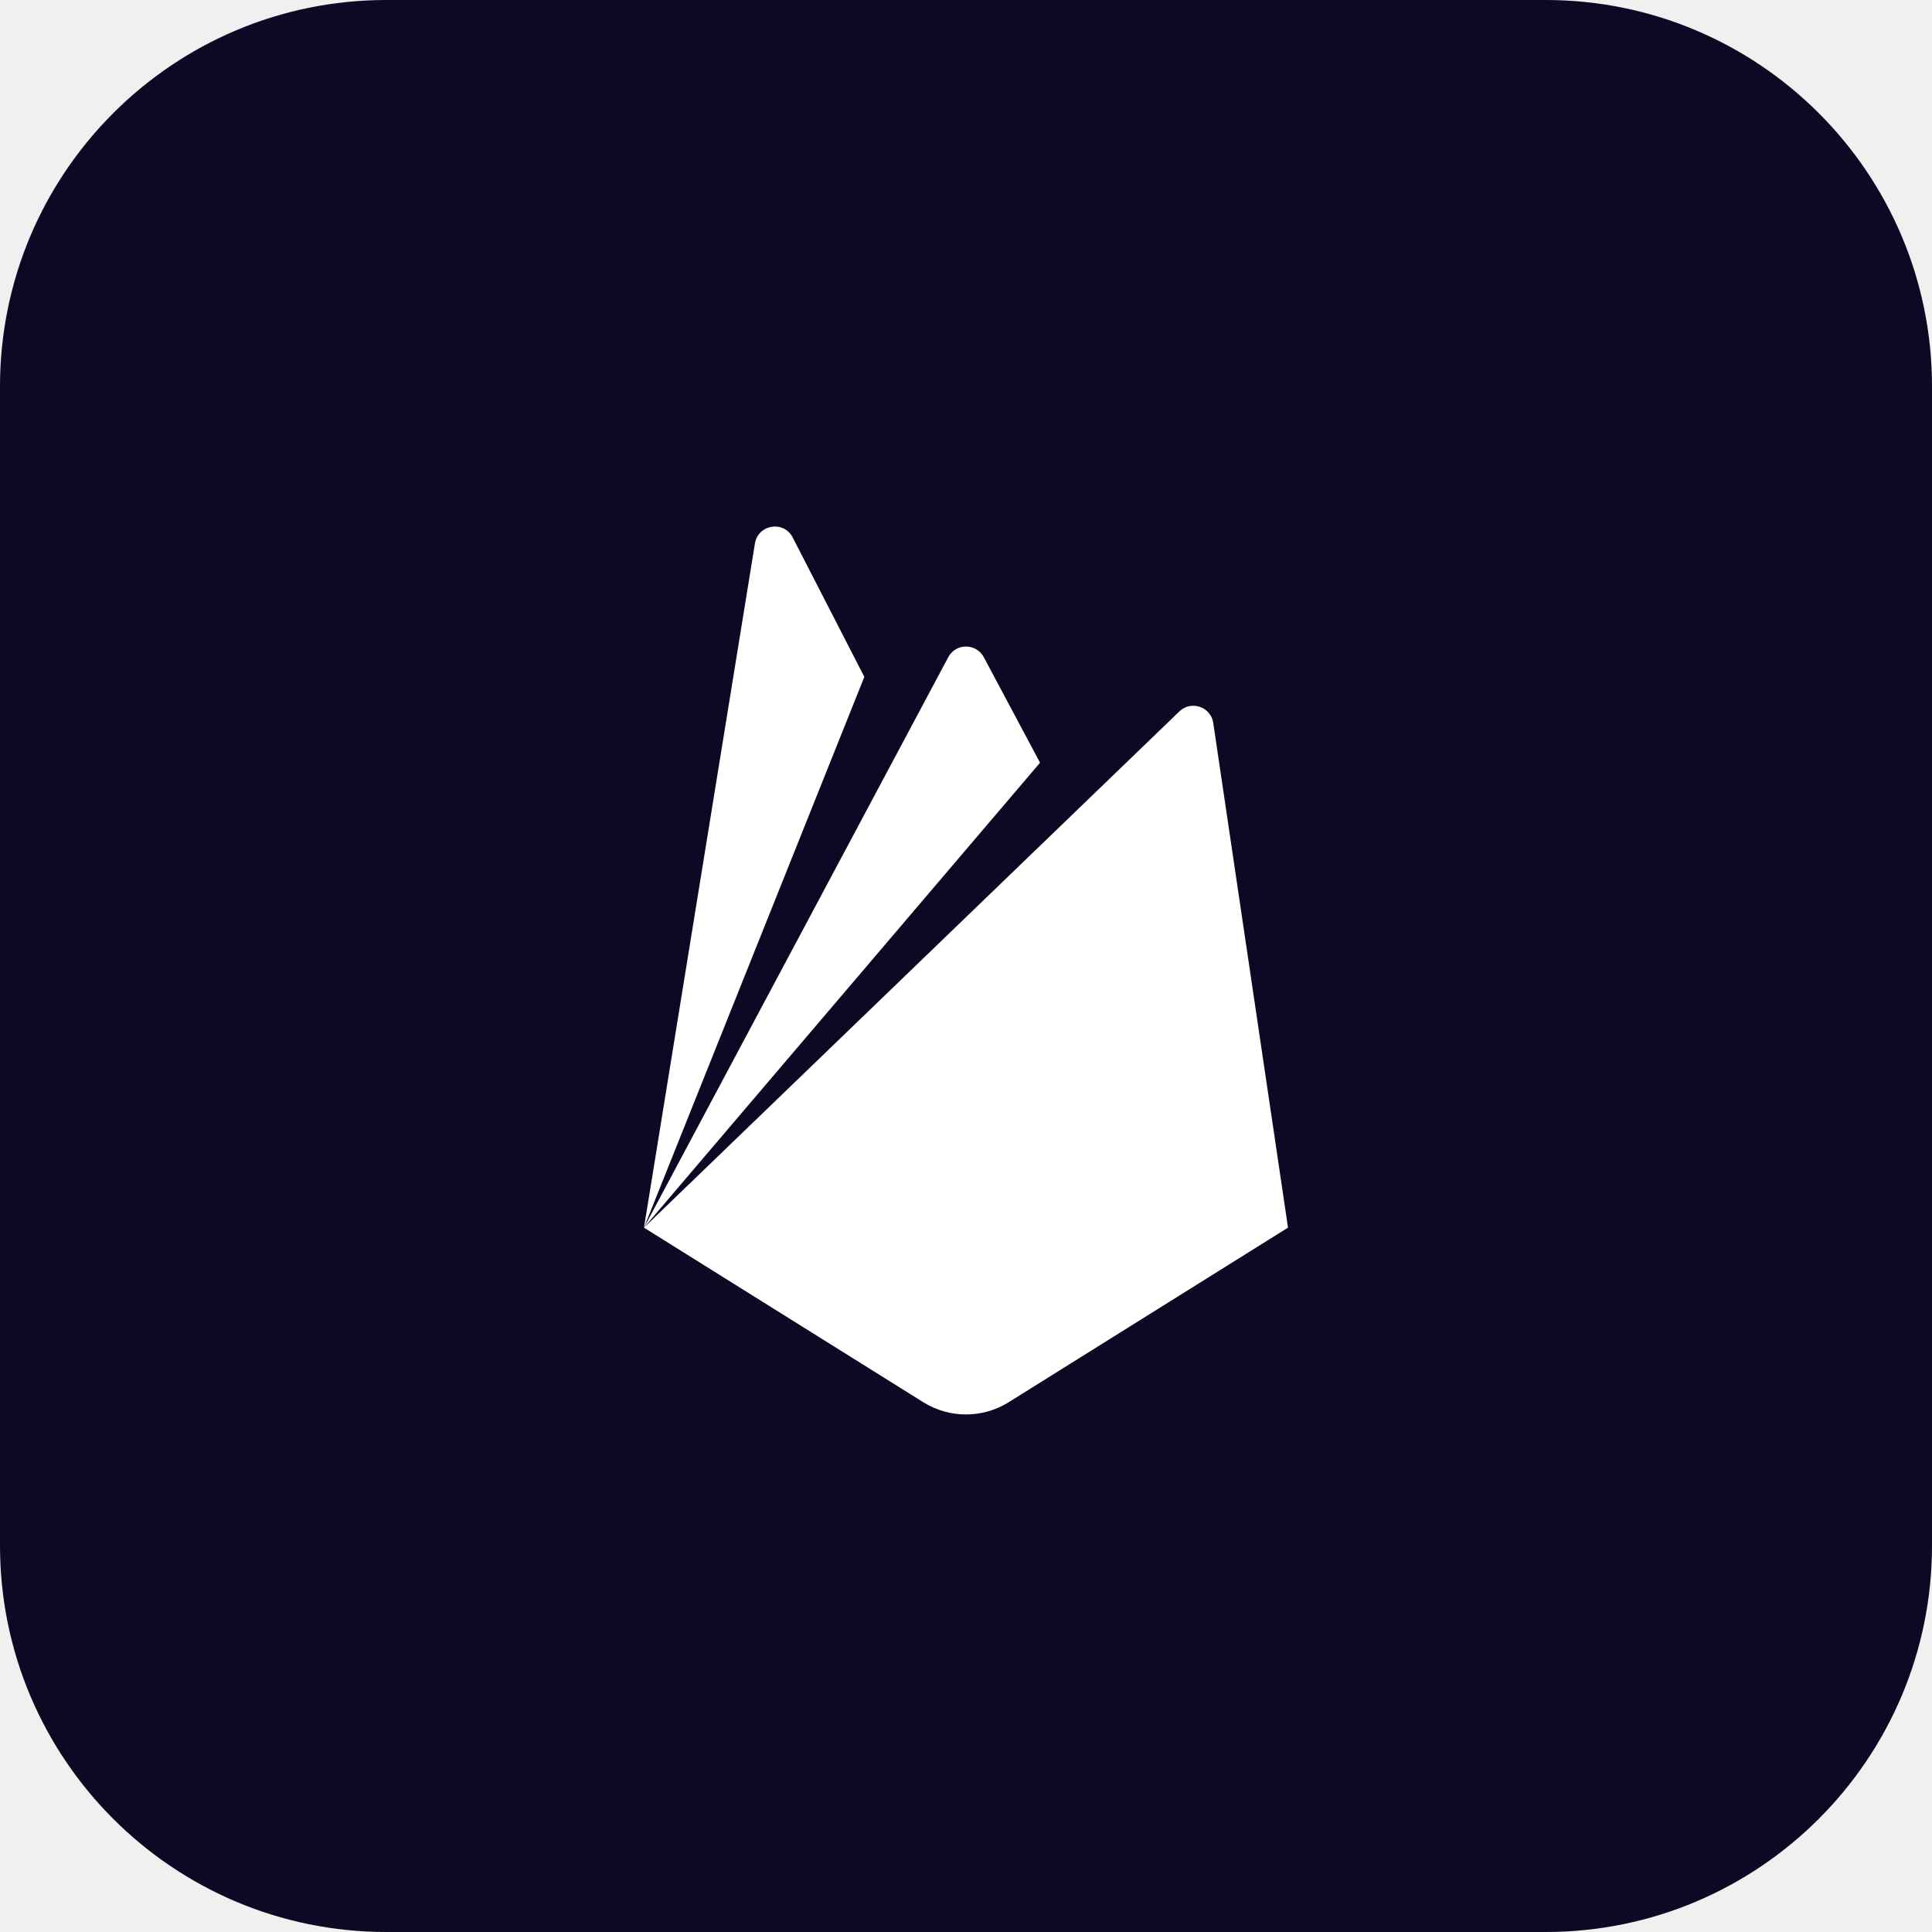
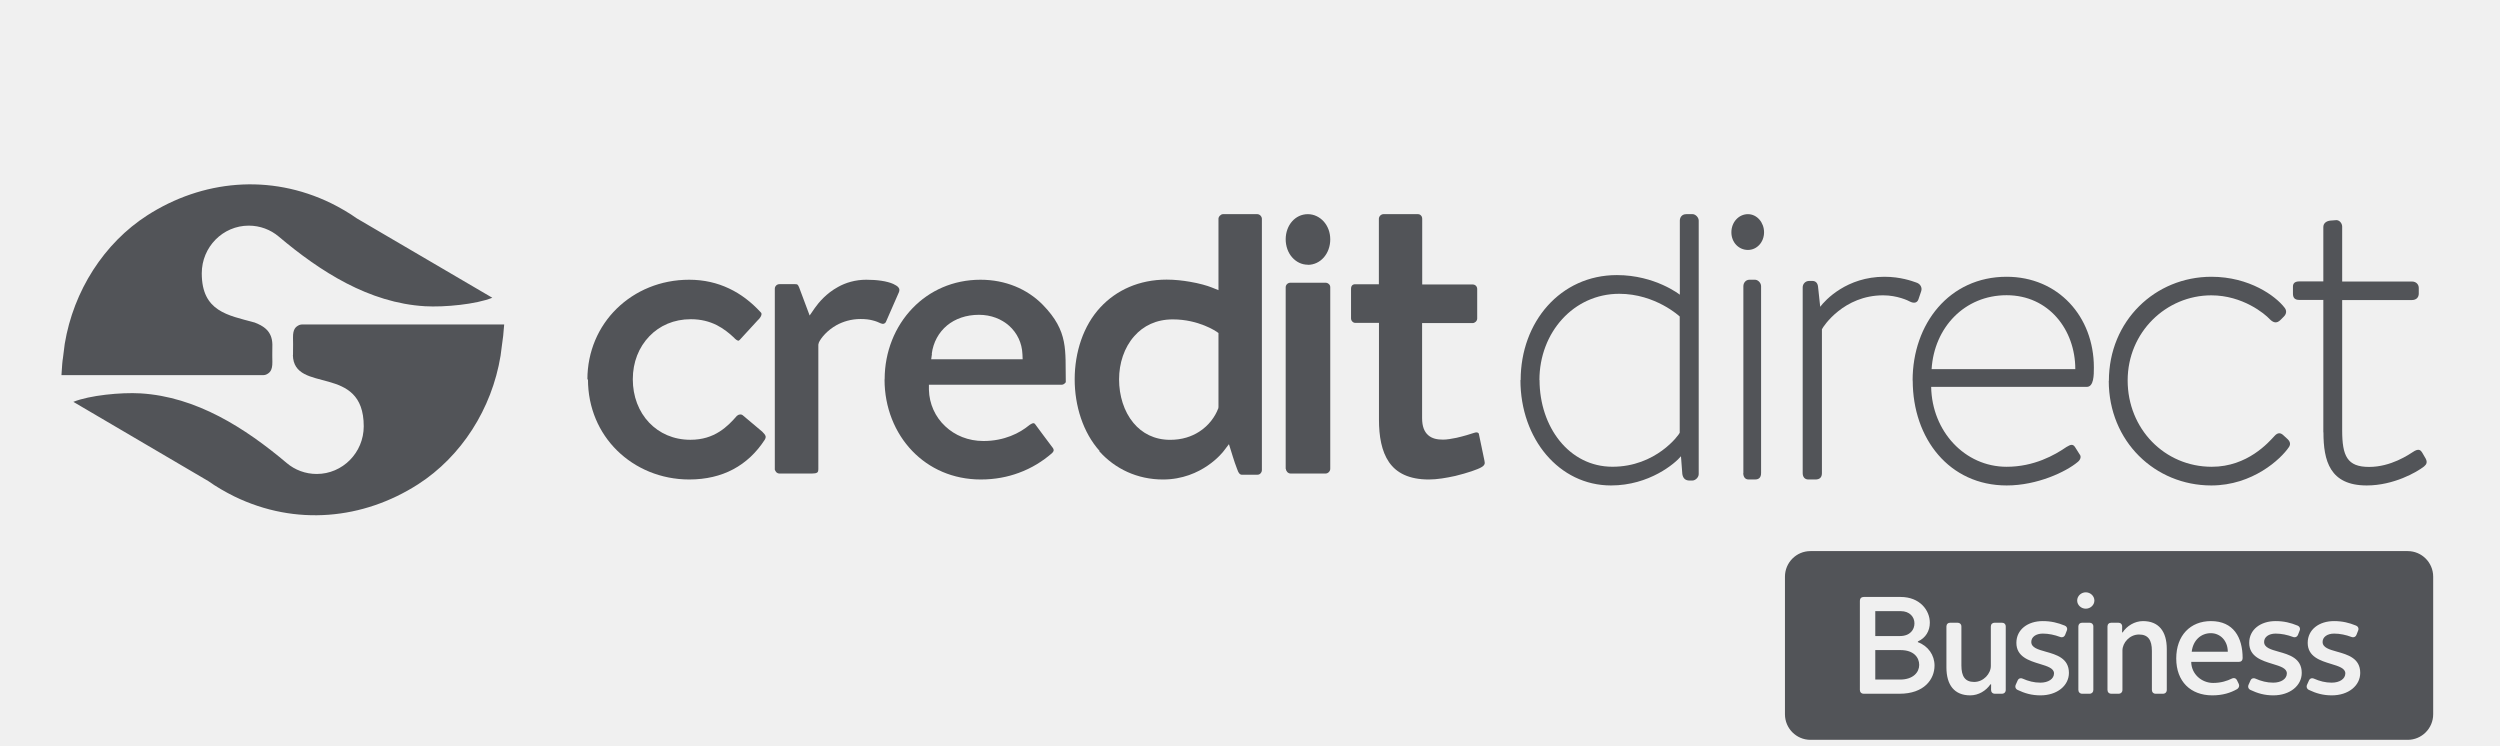
- <svg xmlns="http://www.w3.org/2000/svg" width="40" height="40" viewBox="0 0 40 40" fill="none">
-   <path d="M0 8C0 3.582 3.582 0 8 0H32C36.418 0 40 3.582 40 8V32C40 36.418 36.418 40 32 40H8C3.582 40 0 36.418 0 32V8Z" fill="#0D0823" />
-   <path d="M15.63 11.252L13.333 25.417L17.895 14.014L16.412 11.128C16.229 10.77 15.695 10.855 15.63 11.252ZM19.637 13.599L13.333 25.417L21.533 15.791L20.368 13.606C20.212 13.315 19.797 13.312 19.637 13.599ZM19.117 29.032L13.333 25.417L24.425 14.722C24.67 14.497 25.07 14.636 25.119 14.968L26.667 25.417L20.883 29.032C20.343 29.369 19.657 29.369 19.117 29.032Z" fill="white" />
+ <svg xmlns="http://www.w3.org/2000/svg" width="208" height="62" viewBox="0 0 208 62" fill="none">
+   <path d="M114.73 34.923C114.73 36.293 114.943 37.55 115.57 38.457C116.179 39.336 117.212 39.894 118.881 39.894C119.564 39.894 120.339 39.761 121.068 39.601C122.082 39.355 122.958 39.053 123.254 38.873C123.373 38.807 123.465 38.722 123.502 38.637C123.539 38.571 123.539 38.467 123.511 38.353L123.05 36.142C123.05 36.142 123.05 36.104 123.041 36.085C123.041 36.085 123.004 36.019 122.958 36C122.912 35.972 122.847 35.963 122.774 35.981C122.737 35.981 122.709 35.991 122.672 36.01H122.654C122.386 36.104 121.768 36.293 121.178 36.426C120.772 36.511 120.366 36.577 120.062 36.577C119.573 36.577 119.149 36.492 118.826 36.208C118.503 35.925 118.319 35.481 118.319 34.791V26.881H122.525C122.617 26.881 122.709 26.834 122.783 26.768C122.857 26.692 122.903 26.598 122.903 26.503V24.055C122.903 23.942 122.866 23.848 122.801 23.781C122.737 23.715 122.636 23.668 122.534 23.668H118.328V18.206C118.328 18.092 118.291 17.988 118.217 17.922C118.153 17.856 118.079 17.818 117.977 17.818H115.091C115.008 17.818 114.906 17.866 114.832 17.941C114.768 18.007 114.722 18.111 114.722 18.206V23.649H112.738C112.637 23.649 112.554 23.687 112.498 23.744C112.434 23.81 112.406 23.914 112.406 24.037V26.484C112.406 26.588 112.443 26.683 112.517 26.758C112.582 26.824 112.655 26.862 112.748 26.862H114.73V34.914V34.923Z" fill="#525458" />
+   <path d="M108.81 22.035C109.332 22.035 109.801 21.804 110.137 21.423C110.473 21.041 110.677 20.509 110.677 19.917C110.677 19.324 110.473 18.812 110.137 18.431C109.801 18.059 109.332 17.818 108.81 17.818C108.287 17.818 107.827 18.049 107.5 18.421C107.172 18.792 106.969 19.324 106.969 19.907C106.969 20.489 107.172 21.041 107.508 21.413C107.836 21.784 108.287 22.025 108.818 22.025" fill="#525458" />
+   <path d="M106.987 39.009C106.987 39.103 107.035 39.198 107.101 39.274C107.177 39.35 107.272 39.397 107.367 39.397H110.298C110.392 39.397 110.487 39.35 110.563 39.274C110.63 39.208 110.677 39.103 110.677 39.009V23.901C110.677 23.788 110.639 23.702 110.563 23.636C110.487 23.56 110.383 23.523 110.288 23.523H107.358C107.263 23.523 107.158 23.56 107.083 23.636C107.016 23.702 106.969 23.797 106.969 23.901V39.009H106.987Z" fill="#525458" />
+   <path d="M101.34 34.023C101.109 34.628 100.599 35.394 99.765 35.923C99.145 36.32 98.349 36.594 97.358 36.594C96.043 36.594 95.015 36.046 94.302 35.186C93.505 34.231 93.107 32.907 93.107 31.565C93.107 30.222 93.533 28.908 94.376 27.963C95.126 27.112 96.191 26.573 97.58 26.573C99.747 26.573 101.192 27.584 101.201 27.584L101.377 27.707V33.881L101.349 34.023H101.34ZM91.458 37.54C92.773 39.015 94.635 39.894 96.756 39.894C100.025 39.894 101.776 37.568 101.785 37.559L102.248 36.954C102.46 37.606 102.664 38.353 102.914 38.986C102.97 39.175 103.044 39.317 103.127 39.412C103.173 39.459 103.238 39.497 103.312 39.497H104.618C104.721 39.497 104.813 39.459 104.878 39.383C104.942 39.317 104.989 39.213 104.989 39.119V18.197C104.989 18.111 104.942 18.007 104.868 17.932C104.803 17.866 104.702 17.818 104.609 17.818H101.747C101.664 17.818 101.572 17.866 101.498 17.941C101.423 18.017 101.377 18.111 101.377 18.197V24.143L100.84 23.926C100.442 23.765 99.784 23.576 99.006 23.444C98.413 23.34 97.737 23.264 97.062 23.264C94.783 23.264 92.884 24.134 91.551 25.571C88.698 28.634 88.727 34.439 91.486 37.521" fill="#525458" />
+   <path d="M77.522 29.44C77.644 28.487 78.096 27.656 78.803 27.07C79.471 26.523 80.376 26.192 81.45 26.192C82.457 26.192 83.324 26.541 83.965 27.108C84.624 27.703 85.028 28.524 85.067 29.469L85.085 29.893H77.475L77.54 29.431L77.522 29.44ZM73.594 31.584C73.594 33.897 74.451 36.022 75.911 37.532C77.314 38.987 79.283 39.893 81.6 39.893C82.787 39.893 83.832 39.685 84.755 39.345C85.848 38.949 86.762 38.363 87.506 37.721C87.61 37.627 87.657 37.542 87.666 37.466C87.666 37.391 87.629 37.296 87.553 37.211C87.063 36.579 86.592 35.908 86.112 35.276C86.074 35.238 86.037 35.21 85.999 35.21C85.914 35.21 85.82 35.247 85.707 35.323C85.707 35.323 85.669 35.351 85.641 35.37C85.236 35.701 84.727 36.031 84.087 36.277C83.456 36.522 82.702 36.692 81.826 36.692C80.545 36.692 79.443 36.22 78.652 35.474C77.804 34.69 77.314 33.595 77.286 32.424V32.009H88.335C88.42 32.009 88.514 31.971 88.589 31.895C88.627 31.867 88.656 31.829 88.674 31.791C88.617 29.166 88.938 27.58 86.753 25.352C85.462 24.039 83.644 23.274 81.582 23.274C79.293 23.274 77.333 24.181 75.93 25.635C74.46 27.155 73.603 29.27 73.603 31.555" fill="#525458" />
+   <path d="M64.464 39.011C64.464 39.105 64.51 39.199 64.575 39.275C64.65 39.35 64.743 39.397 64.835 39.397H67.566C67.752 39.397 67.909 39.378 67.993 39.312C68.058 39.275 68.086 39.171 68.086 39.02V28.671L68.132 28.492C68.318 28.096 68.829 27.484 69.6 27.051C70.138 26.759 70.807 26.542 71.606 26.542C72.005 26.542 72.321 26.58 72.6 26.655C72.878 26.721 73.092 26.815 73.296 26.91C73.389 26.947 73.482 26.957 73.556 26.928C73.621 26.9 73.686 26.844 73.723 26.749L74.791 24.31C74.819 24.244 74.829 24.169 74.829 24.122C74.829 24.037 74.791 23.962 74.736 23.896C74.643 23.792 74.494 23.708 74.318 23.623C73.788 23.387 72.971 23.274 72.07 23.274C71.169 23.274 70.352 23.519 69.721 23.877C68.755 24.404 68.123 25.158 67.798 25.619L67.362 26.25L66.489 23.915C66.442 23.802 66.405 23.727 66.349 23.679C66.312 23.651 66.256 23.642 66.154 23.642H64.845C64.752 23.642 64.65 23.679 64.575 23.755C64.51 23.821 64.464 23.915 64.464 24.018V39.048H64.445L64.464 39.011Z" fill="#525458" />
+   <path d="M48.919 31.565C48.919 33.94 49.839 36.003 51.339 37.48C52.867 38.984 54.993 39.893 57.347 39.893C58.733 39.893 59.958 39.6 60.992 39.051C62.065 38.483 62.947 37.641 63.631 36.581C63.697 36.467 63.716 36.373 63.697 36.287C63.659 36.174 63.555 36.041 63.413 35.909L61.78 34.536C61.733 34.499 61.647 34.47 61.562 34.489C61.467 34.489 61.372 34.546 61.305 34.603C60.926 35.038 60.47 35.53 59.853 35.918C59.227 36.316 58.448 36.59 57.442 36.59C56.037 36.59 54.851 36.051 54.006 35.161C53.142 34.252 52.649 32.984 52.649 31.555C52.649 30.126 53.152 28.887 54.025 27.978C54.879 27.088 56.066 26.558 57.48 26.558C58.325 26.558 59.018 26.748 59.616 27.041C60.195 27.334 60.679 27.722 61.096 28.12L61.144 28.177C61.239 28.262 61.334 28.328 61.41 28.347C61.448 28.347 61.495 28.338 61.552 28.271L63.09 26.596H63.099C63.242 26.445 63.337 26.303 63.355 26.17C63.365 26.104 63.355 26.028 63.28 25.972C62.511 25.139 61.647 24.467 60.66 24.003C59.682 23.539 58.581 23.274 57.338 23.274C54.955 23.274 52.839 24.183 51.31 25.678C49.792 27.164 48.871 29.237 48.871 31.574" fill="#525458" />
+   <path d="M193.311 35.972C193.311 38.341 193.843 40.39 196.913 40.39C199.152 40.39 201.083 39.281 201.68 38.811C201.894 38.632 201.969 38.453 201.82 38.162L201.531 37.664C201.419 37.485 201.279 37.307 200.887 37.523C200.393 37.842 198.928 38.848 197.109 38.848C195.289 38.848 194.869 37.946 194.869 35.803V24.964H200.672C201.027 24.964 201.242 24.748 201.242 24.428V23.958C201.242 23.667 201.027 23.422 200.672 23.422H194.869V18.854C194.869 18.562 194.617 18.28 194.337 18.318L193.871 18.355C193.553 18.393 193.301 18.572 193.301 18.891V23.413H191.305C190.988 23.413 190.773 23.526 190.773 23.845V24.419C190.773 24.738 190.885 24.954 191.305 24.954H193.301V35.972H193.311Z" fill="#525458" />
+   <path d="M175.449 31.69C175.449 36.727 179.303 40.39 183.98 40.39C187.413 40.39 189.77 38.196 190.444 37.189C190.584 36.972 190.556 36.756 190.332 36.539L190.014 36.247C189.761 35.993 189.518 35.955 189.228 36.285C188.76 36.784 187.011 38.836 184.018 38.836C180.089 38.836 177.021 35.673 177.021 31.652C177.021 27.632 180.229 24.572 183.98 24.572C186.59 24.572 188.442 26.116 188.835 26.549C189.125 26.841 189.406 26.944 189.733 26.624L190.023 26.332C190.238 26.116 190.276 25.833 190.06 25.579C189.34 24.647 187.17 23.027 183.99 23.027C179.312 23.027 175.459 26.69 175.459 31.69" fill="#525458" />
+   <path d="M160.71 30.711C160.921 27.255 163.448 24.562 166.95 24.562C170.451 24.562 172.665 27.434 172.665 30.711H160.7H160.71ZM159.138 31.652C159.138 36.501 162.189 40.39 166.958 40.39C169.514 40.39 171.903 39.241 172.849 38.45C173.134 38.234 173.162 37.951 173.024 37.801L172.638 37.189C172.463 36.934 172.289 36.972 171.93 37.189C170.947 37.867 169.229 38.836 166.95 38.836C163.476 38.836 160.737 35.889 160.673 32.189H173.612C174.21 32.189 174.21 31.219 174.21 30.569C174.21 26.323 171.232 23.027 166.95 23.027C162.18 23.027 159.129 26.944 159.129 31.652" fill="#525458" />
+   <path d="M149.984 39.361C149.984 39.651 150.127 39.894 150.46 39.894H151.041C151.403 39.894 151.584 39.716 151.584 39.361V27.396C151.698 27.143 153.403 24.571 156.678 24.571C157.84 24.571 158.754 25.001 158.935 25.104C159.23 25.244 159.515 25.216 159.62 24.889L159.839 24.243C159.953 23.925 159.772 23.598 159.401 23.495C159.077 23.383 158.125 23.027 156.783 23.027C153.66 23.027 151.869 24.954 151.441 25.525L151.26 23.841C151.222 23.523 151.041 23.373 150.784 23.373H150.527C150.203 23.373 149.984 23.626 149.984 23.907V39.333V39.361Z" fill="#525458" />
+   <path d="M145.429 20.795C146.185 20.795 146.77 20.137 146.77 19.327C146.77 18.517 146.185 17.818 145.429 17.818C144.672 17.818 144.051 18.476 144.051 19.327C144.051 20.177 144.672 20.795 145.429 20.795Z" fill="#525458" />
+   <path d="M145.039 39.356C145.039 39.648 145.172 39.893 145.481 39.893H146.019C146.354 39.893 146.522 39.714 146.522 39.356V23.812C146.522 23.52 146.248 23.274 146.019 23.274H145.551C145.251 23.274 145.048 23.529 145.048 23.812V39.356H145.039Z" fill="#525458" />
+   <path d="M128.08 31.619C128.08 27.671 130.921 24.444 134.721 24.444C137.74 24.444 139.753 26.332 139.753 26.332V36.005C139.687 36.185 137.777 38.833 134.156 38.833C130.535 38.833 128.09 35.502 128.09 31.619H128.08ZM126.5 31.619C126.5 36.517 129.726 40.39 134.034 40.39C137.232 40.39 139.386 38.539 139.857 37.96L139.969 39.441C140.035 39.839 140.261 39.982 140.58 39.982H140.797C141.051 39.982 141.333 39.725 141.333 39.441V18.359C141.333 18.065 141.041 17.818 140.835 17.818H140.298C139.941 17.818 139.762 18.075 139.762 18.359V24.52C139.762 24.52 137.712 22.887 134.523 22.887C129.82 22.887 126.519 26.798 126.519 31.619" fill="#525458" />
+   <path fill-rule="evenodd" clip-rule="evenodd" d="M21.138 26.815C21.928 27.11 22.642 27.549 22.661 28.656C22.661 29.772 22.642 29.486 22.661 30.115C22.67 30.84 22.435 31.022 22.144 31.165C22.097 31.184 21.984 31.212 21.918 31.212H5.113C5.113 31.212 5.16 30.497 5.179 30.259C5.179 30.144 5.235 29.801 5.235 29.801L5.386 28.608C6.119 24.182 8.666 20.223 12.256 17.915C16.824 14.986 22.435 14.423 27.539 16.903C28.291 17.275 29.08 17.733 29.691 18.172L40.96 24.773C39.625 25.317 36.984 25.575 35.358 25.479C30.706 25.203 26.646 22.598 23.187 19.679C22.51 19.107 21.636 18.773 20.696 18.773C18.544 18.773 16.787 20.547 16.787 22.741C16.787 25.918 18.958 26.223 21.148 26.824" fill="#525458" />
+   <path fill-rule="evenodd" clip-rule="evenodd" d="M24.378 29.552C24.378 28.436 24.396 28.722 24.378 28.092C24.368 27.367 24.603 27.186 24.895 27.043C24.942 27.024 25.054 26.995 25.12 26.995H41.948L41.864 27.949L41.798 28.445L41.647 29.599C40.923 34.026 38.376 37.984 34.785 40.293C30.216 43.222 24.603 43.785 19.498 41.304C18.746 40.932 17.956 40.474 17.345 40.035L6.102 33.434C7.437 32.891 10.059 32.633 11.686 32.728C16.339 33.005 20.401 35.609 23.86 38.528C24.537 39.101 25.412 39.434 26.352 39.434C28.505 39.434 30.263 37.66 30.263 35.466C30.263 30.21 24.434 32.814 24.368 29.542" fill="#525458" />
+   <path fill-rule="evenodd" clip-rule="evenodd" d="M150.63 45.851H200.319C201.491 45.851 202.441 46.804 202.441 47.98V59.425C202.441 60.601 201.491 61.554 200.319 61.554H150.63C149.458 61.554 148.508 60.601 148.508 59.425V47.98C148.508 46.804 149.458 45.851 150.63 45.851ZM158.135 49.667H155.063C154.87 49.667 154.742 49.789 154.742 49.982V57.404C154.742 57.591 154.87 57.719 155.063 57.719H158.048C160.079 57.719 160.953 56.528 160.953 55.372C160.953 54.514 160.428 53.743 159.567 53.427V53.369C160.225 53.077 160.562 52.481 160.562 51.81C160.562 50.776 159.73 49.667 158.135 49.667ZM156.023 50.846H158.135C158.898 50.846 159.282 51.343 159.282 51.856C159.288 52.382 158.927 52.919 158.071 52.919H156.023V50.846ZM156.023 56.54V54.087H158.129C159.218 54.087 159.678 54.7 159.678 55.319C159.678 55.932 159.177 56.54 158.083 56.54H156.023ZM165.661 56.937C165.656 57.042 165.656 57.27 165.656 57.398C165.656 57.591 165.784 57.719 165.975 57.719H166.557C166.75 57.719 166.878 57.591 166.878 57.398V52.125C166.878 51.932 166.75 51.81 166.557 51.81H165.952C165.766 51.81 165.638 51.932 165.638 52.125V55.407C165.638 56.043 165.033 56.738 164.253 56.738C163.491 56.738 163.188 56.271 163.188 55.366V52.125C163.188 51.932 163.054 51.81 162.868 51.81H162.262C162.07 51.81 161.942 51.932 161.942 52.125V55.524C161.942 57.001 162.611 57.854 163.921 57.854C164.619 57.854 165.242 57.468 165.603 56.937H165.661ZM169.76 56.797C169.235 56.797 168.764 56.674 168.287 56.464C168.234 56.44 168.182 56.429 168.135 56.429C168.019 56.429 167.92 56.493 167.868 56.616L167.711 56.966C167.687 57.019 167.676 57.071 167.676 57.118C167.676 57.235 167.739 57.34 167.856 57.398C168.455 57.684 169.037 57.854 169.771 57.854C171.15 57.854 172.134 57.048 172.134 55.985C172.134 54.762 171.086 54.467 170.202 54.219C169.559 54.038 169.003 53.882 169.003 53.41C169.003 53.001 169.386 52.715 169.963 52.715C170.44 52.715 170.941 52.82 171.406 52.995C171.453 53.013 171.5 53.019 171.54 53.019C171.662 53.019 171.767 52.949 171.819 52.82L171.959 52.464C171.976 52.417 171.989 52.37 171.989 52.33C171.989 52.207 171.913 52.102 171.785 52.049C171.214 51.816 170.655 51.675 169.957 51.675C168.712 51.675 167.763 52.376 167.763 53.486C167.763 54.646 168.826 54.969 169.713 55.24C170.348 55.433 170.894 55.599 170.894 56.026C170.894 56.487 170.417 56.797 169.76 56.797ZM173.537 50.642C173.927 50.642 174.253 50.338 174.253 49.965C174.253 49.591 173.927 49.281 173.537 49.281C173.147 49.281 172.821 49.591 172.821 49.965C172.821 50.338 173.147 50.642 173.537 50.642ZM173.235 57.719H173.851C174.038 57.719 174.166 57.591 174.166 57.404V52.119C174.166 51.932 174.038 51.81 173.851 51.81H173.235C173.048 51.81 172.92 51.932 172.92 52.119V57.404C172.92 57.591 173.048 57.719 173.235 57.719ZM176.558 52.616C176.564 52.511 176.564 52.271 176.564 52.125C176.564 51.932 176.436 51.81 176.244 51.81H175.662C175.469 51.81 175.342 51.932 175.342 52.125V57.398C175.342 57.591 175.469 57.719 175.662 57.719H176.267C176.453 57.719 176.587 57.591 176.587 57.398V54.122C176.587 53.48 177.186 52.791 177.966 52.791C178.729 52.791 179.037 53.252 179.037 54.157V57.398C179.037 57.591 179.166 57.719 179.351 57.719H179.957C180.149 57.719 180.277 57.591 180.277 57.398V54C180.277 52.528 179.608 51.675 178.298 51.675C177.6 51.675 176.948 52.084 176.605 52.616H176.558ZM182.309 55.068H186.279C186.464 55.068 186.587 54.946 186.587 54.753C186.587 53.03 185.824 51.675 183.95 51.675C182.245 51.675 181.063 52.861 181.063 54.788C181.063 56.691 182.25 57.854 184.067 57.854C184.928 57.854 185.586 57.643 186.127 57.334C186.232 57.264 186.296 57.159 186.296 57.042C186.296 56.989 186.279 56.931 186.255 56.878L186.115 56.592C186.057 56.475 185.964 56.417 185.854 56.417C185.801 56.417 185.754 56.429 185.702 56.452C185.289 56.657 184.777 56.82 184.131 56.82C183.176 56.82 182.32 56.084 182.309 55.068ZM182.35 54.227C182.46 53.258 183.135 52.68 183.939 52.68C184.701 52.68 185.347 53.276 185.353 54.227H182.35ZM189.131 56.797C188.607 56.797 188.135 56.674 187.658 56.464C187.606 56.44 187.553 56.429 187.507 56.429C187.391 56.429 187.291 56.493 187.239 56.616L187.082 56.966C187.059 57.019 187.047 57.071 187.047 57.118C187.047 57.235 187.111 57.34 187.227 57.398C187.827 57.684 188.409 57.854 189.142 57.854C190.521 57.854 191.505 57.048 191.505 55.985C191.505 54.762 190.457 54.467 189.573 54.219C188.93 54.038 188.374 53.882 188.374 53.41C188.374 53.001 188.758 52.715 189.334 52.715C189.811 52.715 190.312 52.82 190.778 52.995C190.825 53.013 190.871 53.019 190.912 53.019C191.033 53.019 191.139 52.949 191.191 52.82L191.331 52.464C191.348 52.417 191.36 52.37 191.36 52.33C191.36 52.207 191.284 52.102 191.156 52.049C190.585 51.816 190.027 51.675 189.329 51.675C188.083 51.675 187.134 52.376 187.134 53.486C187.134 54.646 188.197 54.969 189.084 55.24C189.72 55.433 190.266 55.599 190.266 56.026C190.266 56.487 189.788 56.797 189.131 56.797ZM193.996 56.797C193.473 56.797 193.001 56.674 192.524 56.464C192.472 56.44 192.419 56.429 192.373 56.429C192.256 56.429 192.158 56.493 192.105 56.616L191.948 56.966C191.924 57.019 191.913 57.071 191.913 57.118C191.913 57.235 191.977 57.34 192.094 57.398C192.693 57.684 193.275 57.854 194.008 57.854C195.388 57.854 196.371 57.048 196.371 55.985C196.371 54.762 195.323 54.467 194.439 54.219C193.796 54.038 193.24 53.882 193.24 53.41C193.24 53.001 193.624 52.715 194.2 52.715C194.678 52.715 195.178 52.82 195.644 52.995C195.69 53.013 195.737 53.019 195.778 53.019C195.9 53.019 196.004 52.949 196.057 52.82L196.197 52.464C196.214 52.417 196.226 52.37 196.226 52.33C196.226 52.207 196.15 52.102 196.022 52.049C195.452 51.816 194.893 51.675 194.194 51.675C192.949 51.675 192.001 52.376 192.001 53.486C192.001 54.646 193.063 54.969 193.951 55.24C194.586 55.433 195.131 55.599 195.131 56.026C195.131 56.487 194.654 56.797 193.996 56.797Z" fill="#525458" />
</svg>
